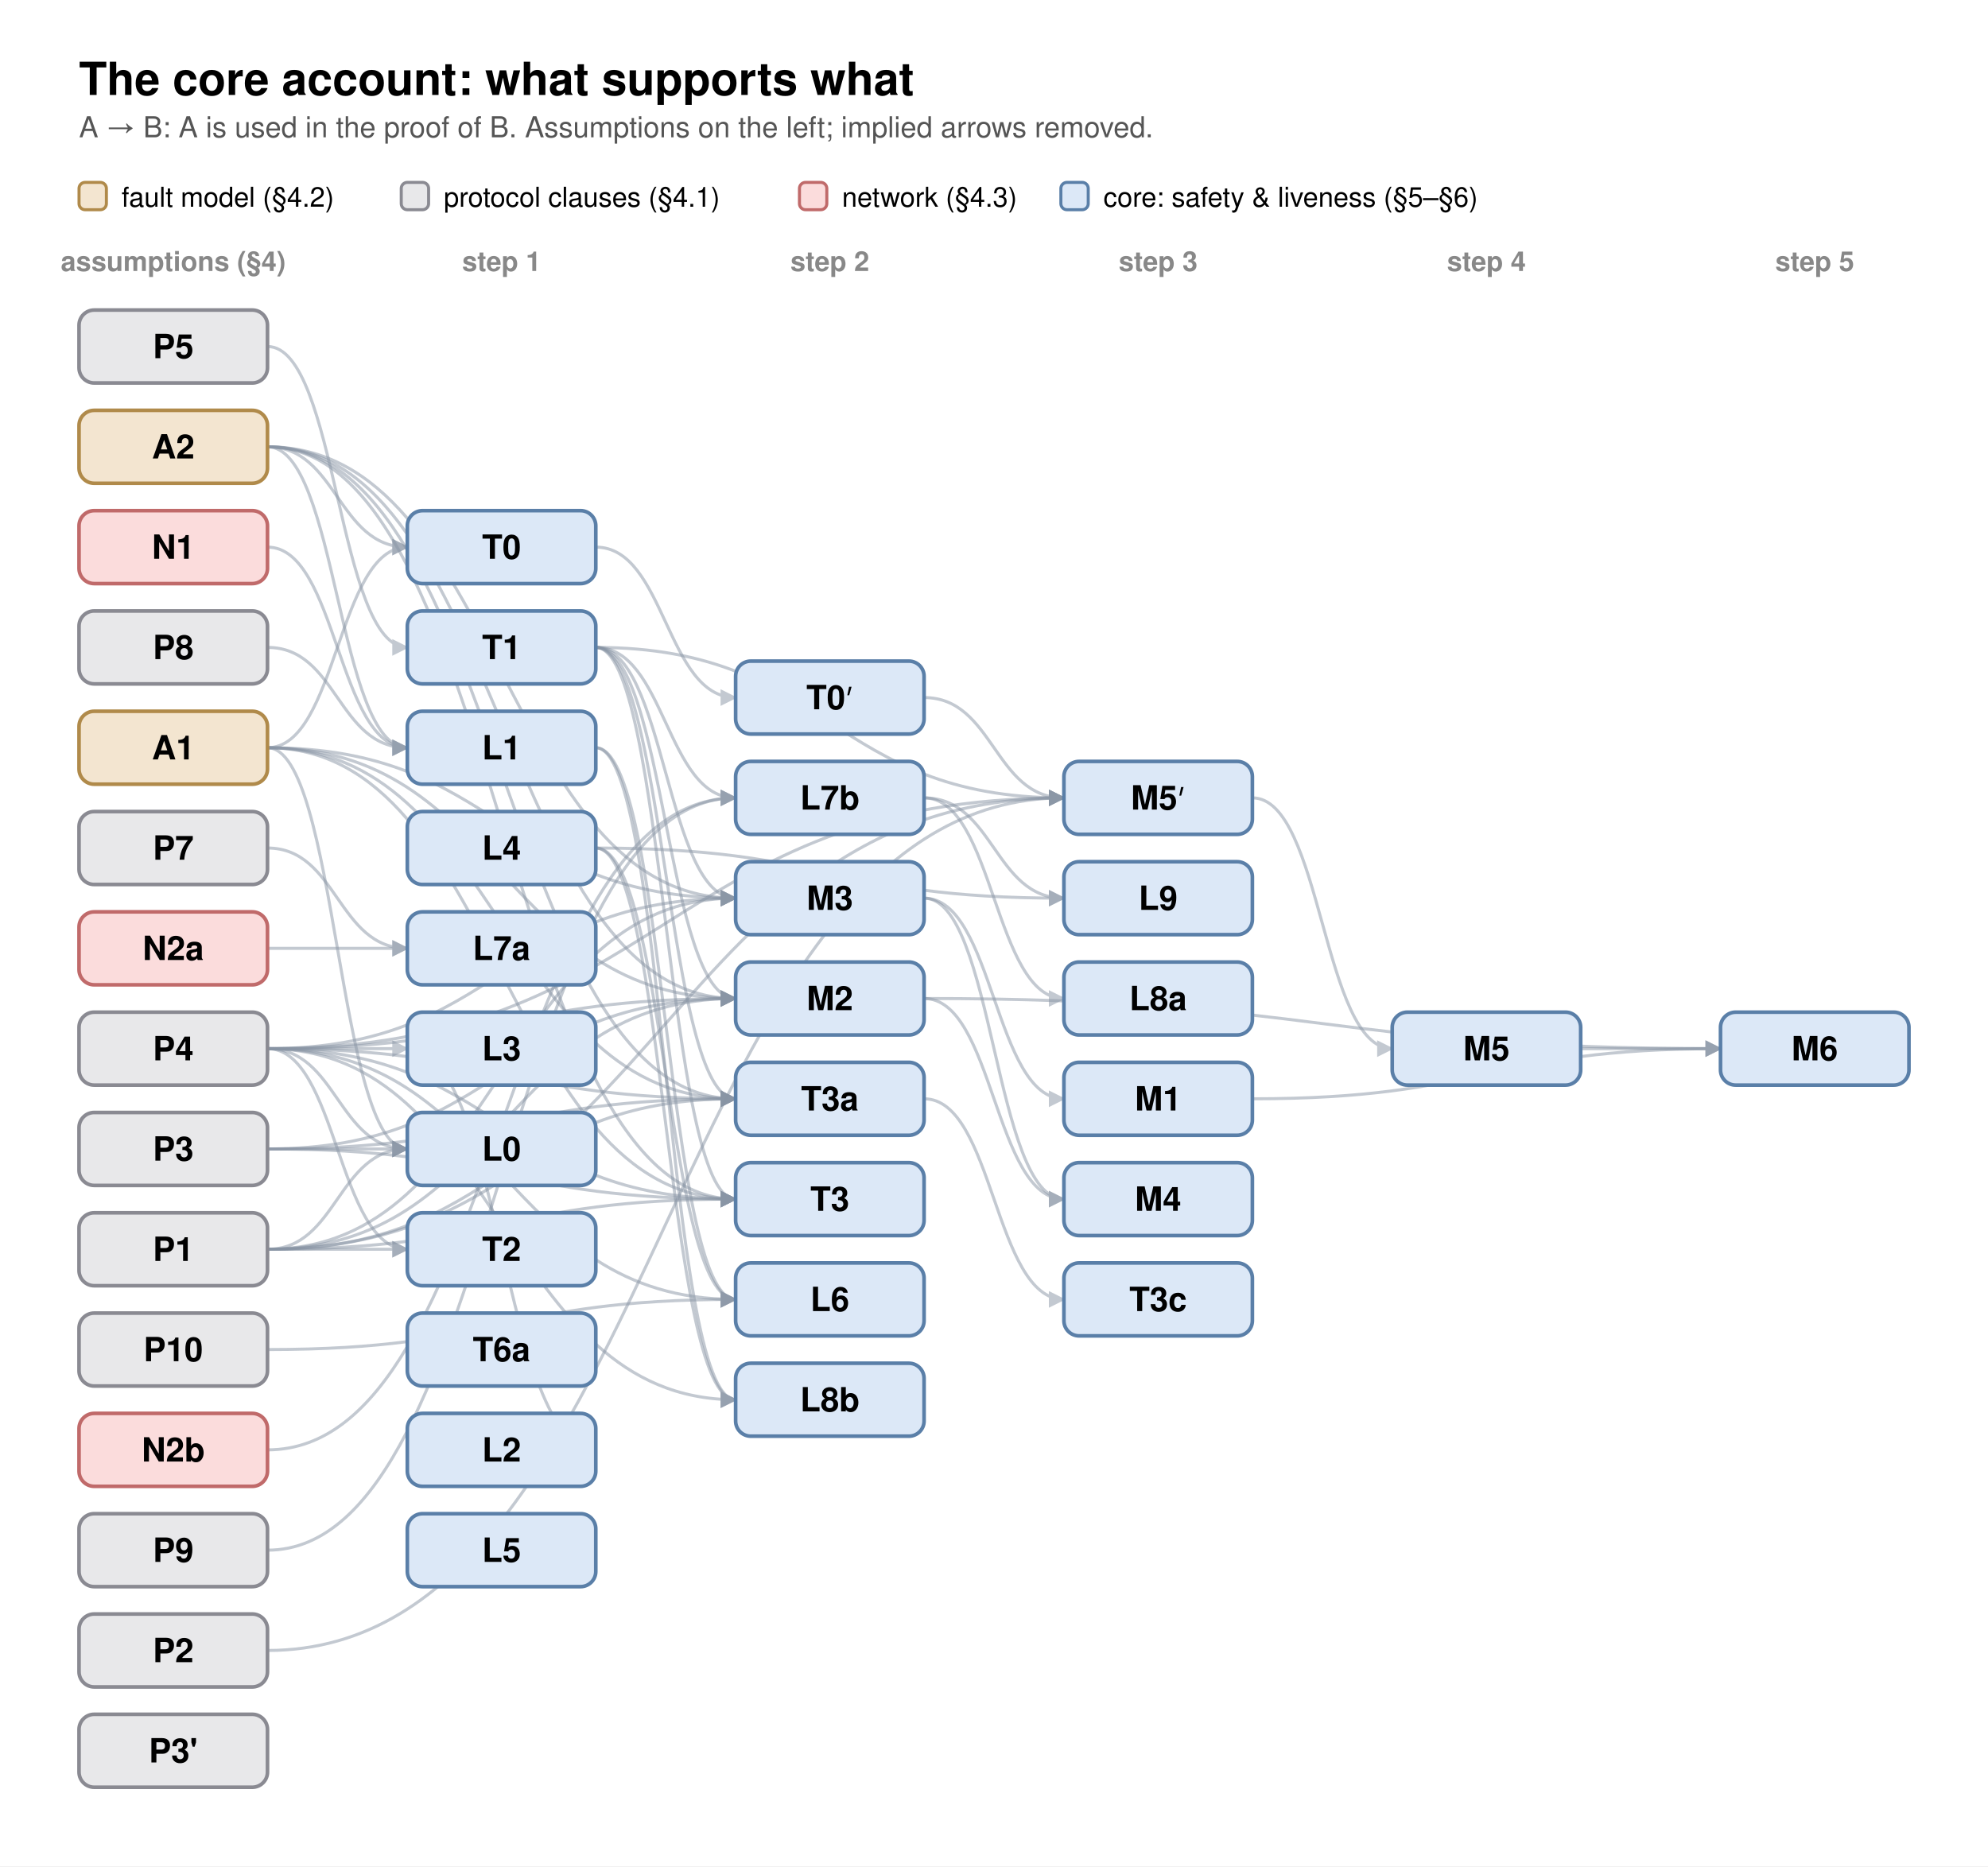
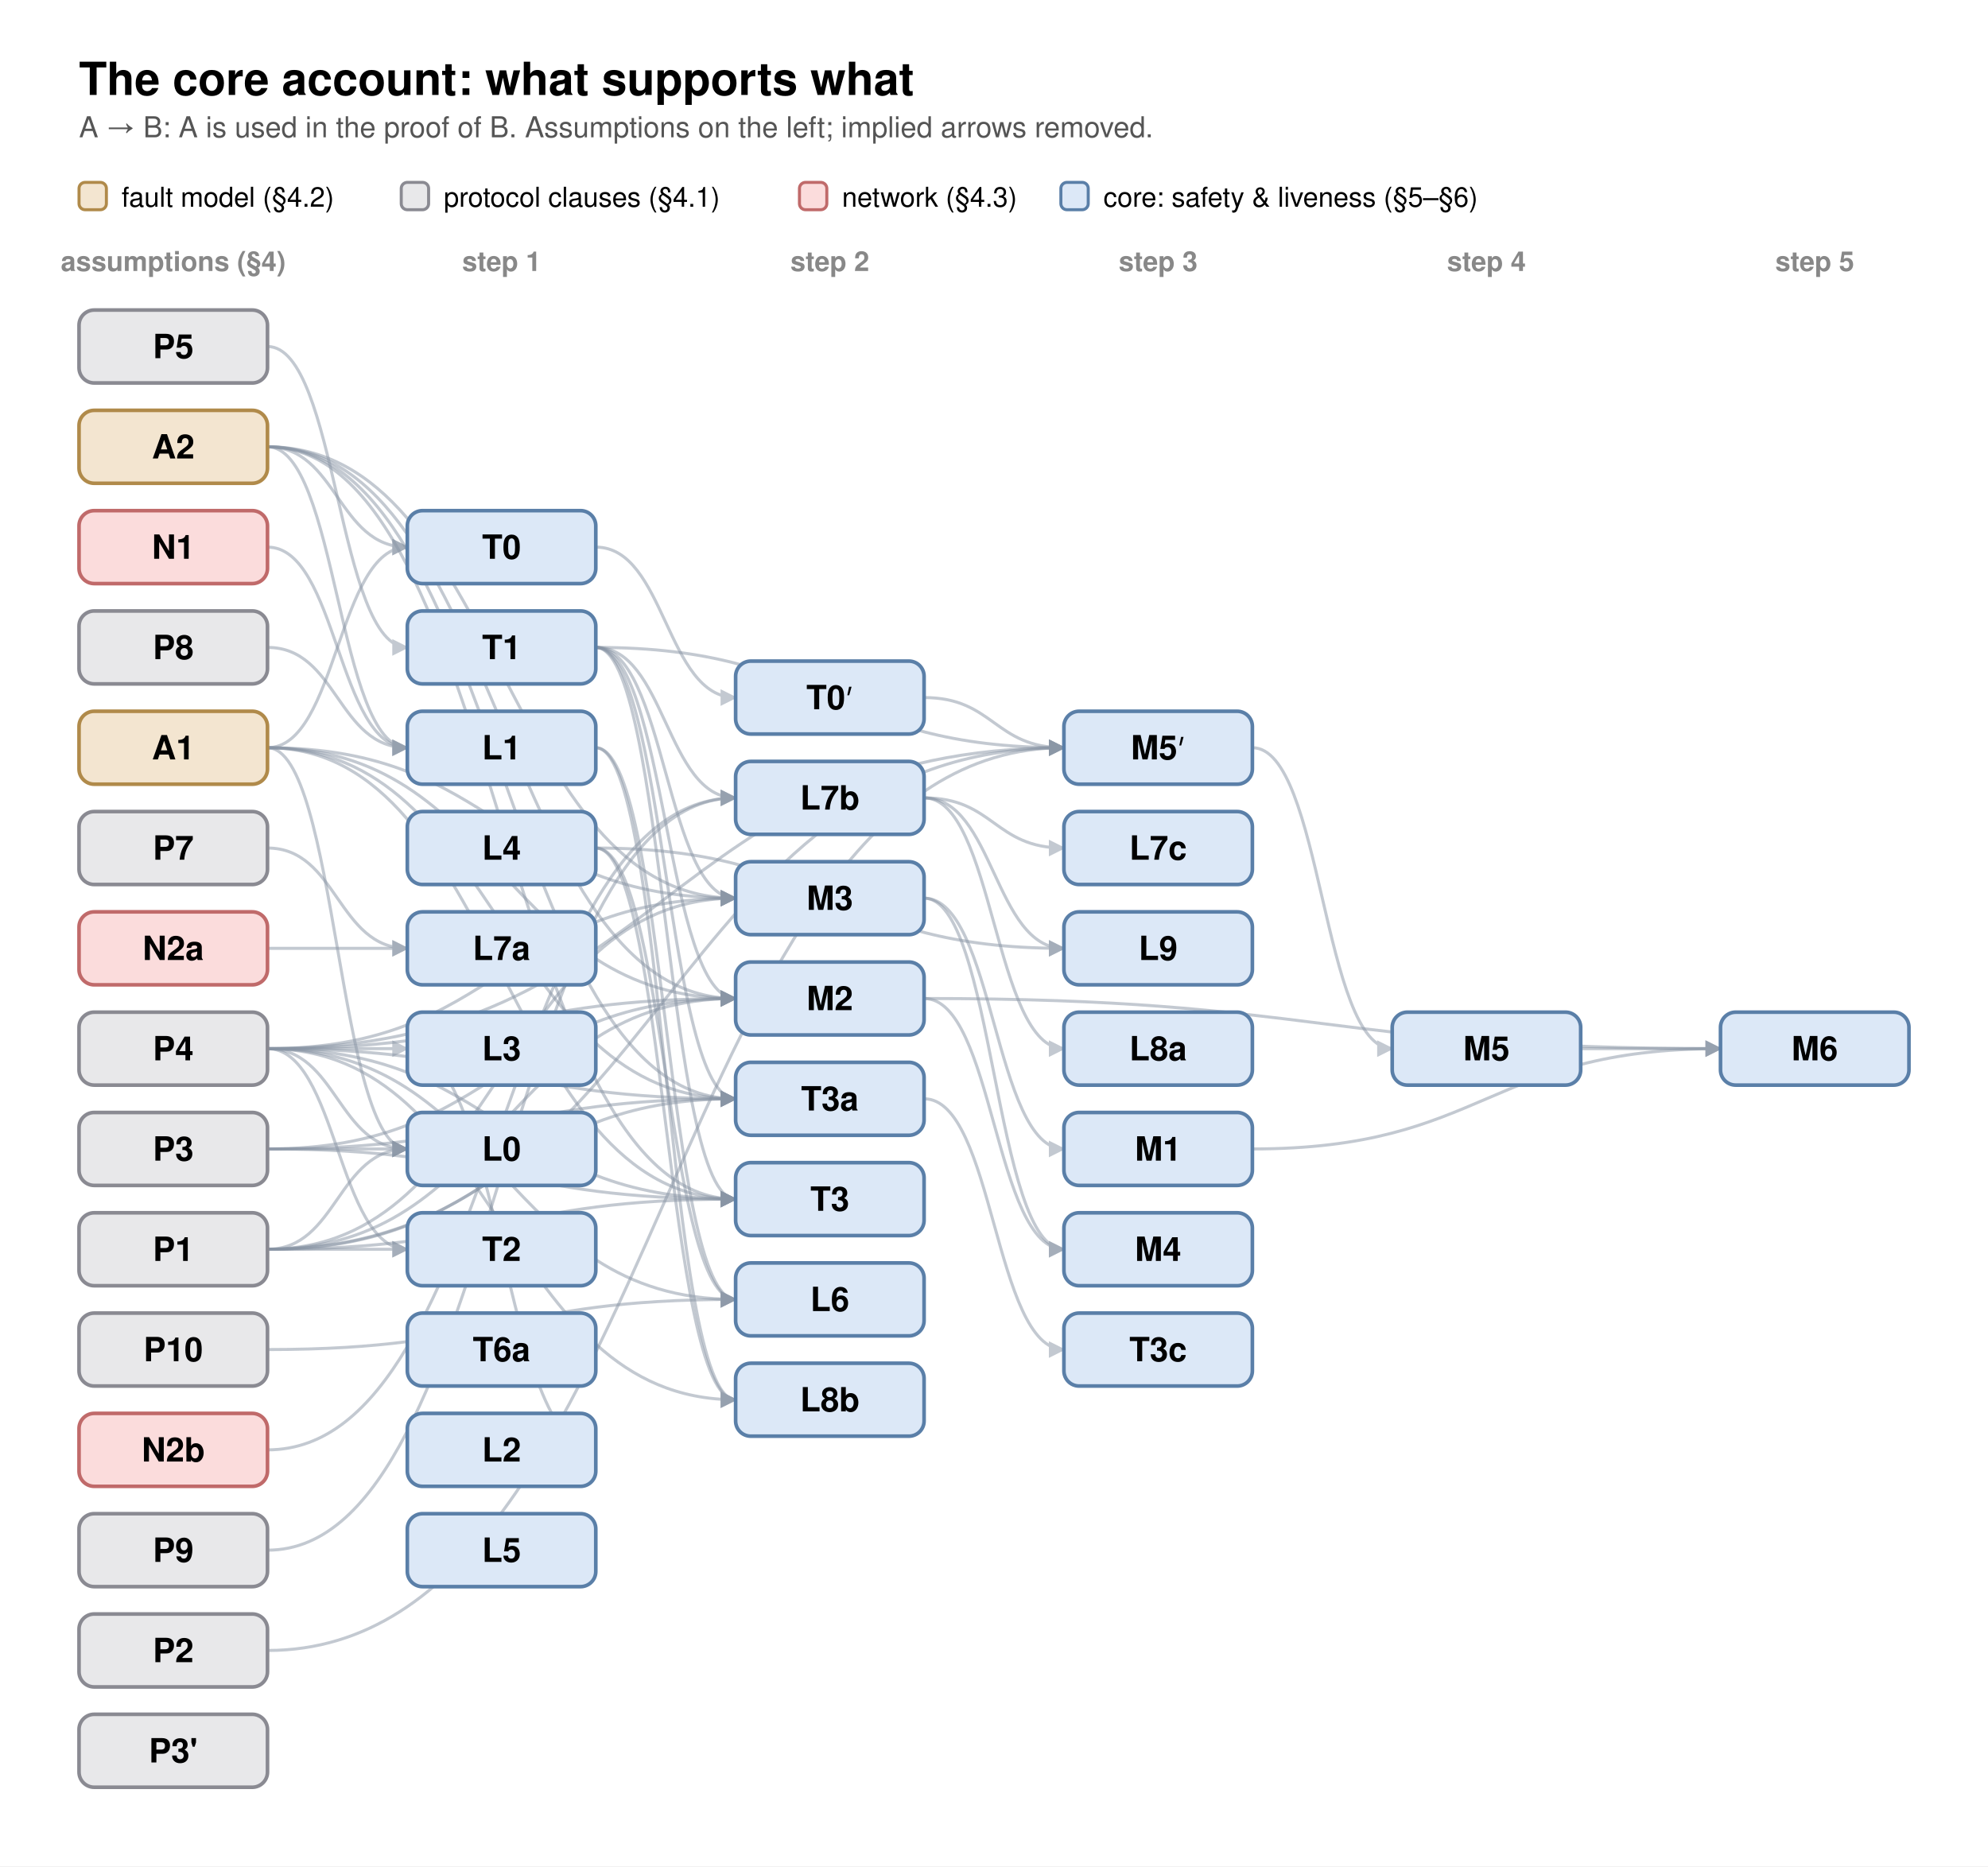
<svg xmlns="http://www.w3.org/2000/svg" width="654" height="614" viewBox="0 0 654 614" font-family="Helvetica,Arial,sans-serif">
  <style>text{dominant-baseline:middle}.lbl{font-size:11px;font-weight:700}.nm{font-size:8.5px;fill:#444}.ttl{font-size:15px;font-weight:700}.sub{font-size:9.5px;fill:#555}.key{font-size:9px}.col{font-size:9px;fill:#888;font-weight:700}</style>
  <rect width="654" height="614" fill="#fff" />
  <defs>
    <marker id="a" viewBox="0 0 10 10" refX="9" refY="5" markerWidth="5.5" markerHeight="5.5" orient="auto-start-reverse">
      <path d="M0,0 L10,5 L0,10 z" fill="#8894a4" />
    </marker>
  </defs>
  <text class="ttl" x="26" y="26">The core account: what supports what</text>
  <text class="sub" x="26" y="42">A → B: A is used in the proof of B. Assumptions on the left; implied arrows removed.</text>
  <rect x="26" y="60" width="9" height="9" rx="2" fill="#f3e5d0" stroke="#b08a4a" />
  <text class="key" x="40" y="65">fault model (§4.2)</text>
  <rect x="132.0" y="60" width="9" height="9" rx="2" fill="#e8e8ea" stroke="#8a8a92" />
  <text class="key" x="146.0" y="65">protocol clauses (§4.1)</text>
  <rect x="263.0" y="60" width="9" height="9" rx="2" fill="#fbdcdc" stroke="#c06a6a" />
  <text class="key" x="277.0" y="65">network (§4.3)</text>
  <rect x="349.0" y="60" width="9" height="9" rx="2" fill="#dce8f7" stroke="#5a7fa8" />
  <text class="key" x="363.0" y="65">core: safety &amp; liveness (§5–§6)</text>
  <text class="col" x="57.0" y="86" text-anchor="middle">assumptions (§4)</text>
  <text class="col" x="165.0" y="86" text-anchor="middle">step 1</text>
  <text class="col" x="273.0" y="86" text-anchor="middle">step 2</text>
  <text class="col" x="381.0" y="86" text-anchor="middle">step 3</text>
  <text class="col" x="489.0" y="86" text-anchor="middle">step 4</text>
  <text class="col" x="597.0" y="86" text-anchor="middle">step 5</text>
+   <path d="M520.0,345.0 C543.0,345.0 543.0,345.0 566.0,345.0" fill="none" stroke="#8894a4" stroke-width="1" opacity="0.5" marker-end="url(#a)" />
+   <path d="M304.0,295.5 C327.0,295.5 327.0,411.0 350.0,411.0" fill="none" stroke="#8894a4" stroke-width="1" opacity="0.5" marker-end="url(#a)" />
+   <path d="M304.0,295.5 C327.0,295.5 327.0,378.0 350.0,378.0" fill="none" stroke="#8894a4" stroke-width="1" opacity="0.5" marker-end="url(#a)" />
+   <path d="M304.0,361.5 C327.0,361.5 327.0,444.0 350.0,444.0" fill="none" stroke="#8894a4" stroke-width="1" opacity="0.5" marker-end="url(#a)" />
+   <path d="M88.0,477.0 C165.0,477.0 165.0,262.5 242.0,262.5" fill="none" stroke="#8894a4" stroke-width="1" opacity="0.5" marker-end="url(#a)" />
+   <path d="M196.0,279.0 C219.0,279.0 219.0,460.5 242.0,460.5" fill="none" stroke="#8894a4" stroke-width="1" opacity="0.5" marker-end="url(#a)" />
+   <path d="M196.0,279.0 C273.0,279.0 273.0,312.0 350.0,312.0" fill="none" stroke="#8894a4" stroke-width="1" opacity="0.5" marker-end="url(#a)" />
+   <path d="M196.0,279.0 C219.0,279.0 219.0,427.5 242.0,427.5" fill="none" stroke="#8894a4" stroke-width="1" opacity="0.5" marker-end="url(#a)" />
+   <path d="M88.0,114.0 C111.0,114.0 111.0,213.0 134.0,213.0" fill="none" stroke="#8894a4" stroke-width="1" opacity="0.5" marker-end="url(#a)" />
+   <path d="M88.0,147.0 C165.0,147.0 165.0,295.5 242.0,295.5" fill="none" stroke="#8894a4" stroke-width="1" opacity="0.5" marker-end="url(#a)" />
+   <path d="M88.0,147.0 C165.0,147.0 165.0,328.5 242.0,328.5" fill="none" stroke="#8894a4" stroke-width="1" opacity="0.5" marker-end="url(#a)" />
+   <path d="M88.0,147.0 C165.0,147.0 165.0,361.5 242.0,361.5" fill="none" stroke="#8894a4" stroke-width="1" opacity="0.5" marker-end="url(#a)" />
+   <path d="M88.0,147.0 C165.0,147.0 165.0,394.5 242.0,394.5" fill="none" stroke="#8894a4" stroke-width="1" opacity="0.5" marker-end="url(#a)" />
+   <path d="M88.0,147.0 C111.0,147.0 111.0,180.0 134.0,180.0" fill="none" stroke="#8894a4" stroke-width="1" opacity="0.5" marker-end="url(#a)" />
+   <path d="M88.0,147.0 C111.0,147.0 111.0,246.0 134.0,246.0" fill="none" stroke="#8894a4" stroke-width="1" opacity="0.5" marker-end="url(#a)" />
  <path d="M88.0,279.0 C111.0,279.0 111.0,312.0 134.0,312.0" fill="none" stroke="#8894a4" stroke-width="1" opacity="0.5" marker-end="url(#a)" />
  <path d="M88.0,180.0 C111.0,180.0 111.0,246.0 134.0,246.0" fill="none" stroke="#8894a4" stroke-width="1" opacity="0.5" marker-end="url(#a)" />
-   <path d="M304.0,295.5 C327.0,295.5 327.0,361.5 350.0,361.5" fill="none" stroke="#8894a4" stroke-width="1" opacity="0.5" marker-end="url(#a)" />
-   <path d="M304.0,295.5 C327.0,295.5 327.0,394.5 350.0,394.5" fill="none" stroke="#8894a4" stroke-width="1" opacity="0.5" marker-end="url(#a)" />
+   <path d="M88.0,312.0 C111.0,312.0 111.0,312.0 134.0,312.0" fill="none" stroke="#8894a4" stroke-width="1" opacity="0.5" marker-end="url(#a)" />
+   <path d="M196.0,180.0 C219.0,180.0 219.0,229.5 242.0,229.5" fill="none" stroke="#8894a4" stroke-width="1" opacity="0.5" marker-end="url(#a)" />
+   <path d="M88.0,345.0 C111.0,345.0 111.0,411.0 134.0,411.0" fill="none" stroke="#8894a4" stroke-width="1" opacity="0.5" marker-end="url(#a)" />
+   <path d="M88.0,345.0 C165.0,345.0 165.0,295.5 242.0,295.5" fill="none" stroke="#8894a4" stroke-width="1" opacity="0.5" marker-end="url(#a)" />
+   <path d="M88.0,345.0 C165.0,345.0 165.0,328.5 242.0,328.5" fill="none" stroke="#8894a4" stroke-width="1" opacity="0.5" marker-end="url(#a)" />
+   <path d="M88.0,345.0 C165.0,345.0 165.0,361.5 242.0,361.5" fill="none" stroke="#8894a4" stroke-width="1" opacity="0.5" marker-end="url(#a)" />
+   <path d="M88.0,345.0 C111.0,345.0 111.0,378.0 134.0,378.0" fill="none" stroke="#8894a4" stroke-width="1" opacity="0.5" marker-end="url(#a)" />
+   <path d="M88.0,345.0 C165.0,345.0 165.0,394.5 242.0,394.5" fill="none" stroke="#8894a4" stroke-width="1" opacity="0.5" marker-end="url(#a)" />
+   <path d="M88.0,345.0 C219.0,345.0 219.0,246.0 350.0,246.0" fill="none" stroke="#8894a4" stroke-width="1" opacity="0.5" marker-end="url(#a)" />
+   <path d="M88.0,345.0 C111.0,345.0 111.0,345.0 134.0,345.0" fill="none" stroke="#8894a4" stroke-width="1" opacity="0.5" marker-end="url(#a)" />
+   <path d="M88.0,345.0 C165.0,345.0 165.0,460.5 242.0,460.5" fill="none" stroke="#8894a4" stroke-width="1" opacity="0.5" marker-end="url(#a)" />
+   <path d="M88.0,345.0 C165.0,345.0 165.0,427.5 242.0,427.5" fill="none" stroke="#8894a4" stroke-width="1" opacity="0.5" marker-end="url(#a)" />
+   <path d="M412.0,378.0 C489.0,378.0 489.0,345.0 566.0,345.0" fill="none" stroke="#8894a4" stroke-width="1" opacity="0.5" marker-end="url(#a)" />
+   <path d="M88.0,246.0 C165.0,246.0 165.0,295.5 242.0,295.5" fill="none" stroke="#8894a4" stroke-width="1" opacity="0.5" marker-end="url(#a)" />
+   <path d="M88.0,246.0 C165.0,246.0 165.0,328.5 242.0,328.5" fill="none" stroke="#8894a4" stroke-width="1" opacity="0.5" marker-end="url(#a)" />
+   <path d="M88.0,246.0 C165.0,246.0 165.0,361.5 242.0,361.5" fill="none" stroke="#8894a4" stroke-width="1" opacity="0.5" marker-end="url(#a)" />
+   <path d="M88.0,246.0 C111.0,246.0 111.0,378.0 134.0,378.0" fill="none" stroke="#8894a4" stroke-width="1" opacity="0.5" marker-end="url(#a)" />
+   <path d="M88.0,246.0 C165.0,246.0 165.0,394.5 242.0,394.5" fill="none" stroke="#8894a4" stroke-width="1" opacity="0.5" marker-end="url(#a)" />
+   <path d="M88.0,246.0 C111.0,246.0 111.0,180.0 134.0,180.0" fill="none" stroke="#8894a4" stroke-width="1" opacity="0.5" marker-end="url(#a)" />
+   <path d="M196.0,213.0 C219.0,213.0 219.0,295.5 242.0,295.5" fill="none" stroke="#8894a4" stroke-width="1" opacity="0.5" marker-end="url(#a)" />
+   <path d="M196.0,213.0 C219.0,213.0 219.0,328.5 242.0,328.5" fill="none" stroke="#8894a4" stroke-width="1" opacity="0.5" marker-end="url(#a)" />
+   <path d="M196.0,213.0 C219.0,213.0 219.0,361.5 242.0,361.5" fill="none" stroke="#8894a4" stroke-width="1" opacity="0.5" marker-end="url(#a)" />
+   <path d="M196.0,213.0 C219.0,213.0 219.0,394.5 242.0,394.5" fill="none" stroke="#8894a4" stroke-width="1" opacity="0.5" marker-end="url(#a)" />
+   <path d="M196.0,213.0 C273.0,213.0 273.0,246.0 350.0,246.0" fill="none" stroke="#8894a4" stroke-width="1" opacity="0.5" marker-end="url(#a)" />
+   <path d="M196.0,213.0 C219.0,213.0 219.0,262.5 242.0,262.5" fill="none" stroke="#8894a4" stroke-width="1" opacity="0.5" marker-end="url(#a)" />
+   <path d="M88.0,543.0 C219.0,543.0 219.0,246.0 350.0,246.0" fill="none" stroke="#8894a4" stroke-width="1" opacity="0.5" marker-end="url(#a)" />
+   <path d="M304.0,328.5 C435.0,328.5 435.0,345.0 566.0,345.0" fill="none" stroke="#8894a4" stroke-width="1" opacity="0.5" marker-end="url(#a)" />
+   <path d="M304.0,328.5 C327.0,328.5 327.0,411.0 350.0,411.0" fill="none" stroke="#8894a4" stroke-width="1" opacity="0.5" marker-end="url(#a)" />
+   <path d="M88.0,510.0 C165.0,510.0 165.0,262.5 242.0,262.5" fill="none" stroke="#8894a4" stroke-width="1" opacity="0.5" marker-end="url(#a)" />
+   <path d="M88.0,444.0 C165.0,444.0 165.0,427.5 242.0,427.5" fill="none" stroke="#8894a4" stroke-width="1" opacity="0.5" marker-end="url(#a)" />
+   <path d="M88.0,411.0 C111.0,411.0 111.0,411.0 134.0,411.0" fill="none" stroke="#8894a4" stroke-width="1" opacity="0.5" marker-end="url(#a)" />
+   <path d="M88.0,411.0 C165.0,411.0 165.0,295.5 242.0,295.5" fill="none" stroke="#8894a4" stroke-width="1" opacity="0.5" marker-end="url(#a)" />
+   <path d="M88.0,411.0 C165.0,411.0 165.0,328.5 242.0,328.5" fill="none" stroke="#8894a4" stroke-width="1" opacity="0.5" marker-end="url(#a)" />
+   <path d="M88.0,411.0 C165.0,411.0 165.0,361.5 242.0,361.5" fill="none" stroke="#8894a4" stroke-width="1" opacity="0.5" marker-end="url(#a)" />
+   <path d="M88.0,411.0 C111.0,411.0 111.0,378.0 134.0,378.0" fill="none" stroke="#8894a4" stroke-width="1" opacity="0.5" marker-end="url(#a)" />
+   <path d="M88.0,411.0 C165.0,411.0 165.0,394.5 242.0,394.5" fill="none" stroke="#8894a4" stroke-width="1" opacity="0.5" marker-end="url(#a)" />
+   <path d="M88.0,411.0 C219.0,411.0 219.0,246.0 350.0,246.0" fill="none" stroke="#8894a4" stroke-width="1" opacity="0.5" marker-end="url(#a)" />
+   <path d="M196.0,246.0 C219.0,246.0 219.0,460.5 242.0,460.5" fill="none" stroke="#8894a4" stroke-width="1" opacity="0.5" marker-end="url(#a)" />
+   <path d="M196.0,246.0 C219.0,246.0 219.0,427.5 242.0,427.5" fill="none" stroke="#8894a4" stroke-width="1" opacity="0.5" marker-end="url(#a)" />
+   <path d="M304.0,229.5 C327.0,229.5 327.0,246.0 350.0,246.0" fill="none" stroke="#8894a4" stroke-width="1" opacity="0.5" marker-end="url(#a)" />
+   <path d="M196.0,477.0 C165.0,477.0 165.0,345.0 134.0,345.0" fill="none" stroke="#8894a4" stroke-width="1" opacity="0.5" marker-end="url(#a)" />
+   <path d="M304.0,262.5 C327.0,262.5 327.0,279.0 350.0,279.0" fill="none" stroke="#8894a4" stroke-width="1" opacity="0.5" marker-end="url(#a)" />
+   <path d="M304.0,262.5 C327.0,262.5 327.0,312.0 350.0,312.0" fill="none" stroke="#8894a4" stroke-width="1" opacity="0.5" marker-end="url(#a)" />
+   <path d="M304.0,262.5 C327.0,262.5 327.0,345.0 350.0,345.0" fill="none" stroke="#8894a4" stroke-width="1" opacity="0.5" marker-end="url(#a)" />
+   <path d="M412.0,246.0 C435.0,246.0 435.0,345.0 458.0,345.0" fill="none" stroke="#8894a4" stroke-width="1" opacity="0.5" marker-end="url(#a)" />
  <path d="M88.0,213.0 C111.0,213.0 111.0,246.0 134.0,246.0" fill="none" stroke="#8894a4" stroke-width="1" opacity="0.5" marker-end="url(#a)" />
-   <path d="M88.0,147.0 C165.0,147.0 165.0,361.5 242.0,361.5" fill="none" stroke="#8894a4" stroke-width="1" opacity="0.5" marker-end="url(#a)" />
-   <path d="M88.0,147.0 C165.0,147.0 165.0,295.5 242.0,295.5" fill="none" stroke="#8894a4" stroke-width="1" opacity="0.5" marker-end="url(#a)" />
-   <path d="M88.0,147.0 C165.0,147.0 165.0,394.5 242.0,394.5" fill="none" stroke="#8894a4" stroke-width="1" opacity="0.5" marker-end="url(#a)" />
-   <path d="M88.0,147.0 C111.0,147.0 111.0,246.0 134.0,246.0" fill="none" stroke="#8894a4" stroke-width="1" opacity="0.5" marker-end="url(#a)" />
-   <path d="M88.0,147.0 C111.0,147.0 111.0,180.0 134.0,180.0" fill="none" stroke="#8894a4" stroke-width="1" opacity="0.5" marker-end="url(#a)" />
-   <path d="M88.0,147.0 C165.0,147.0 165.0,328.5 242.0,328.5" fill="none" stroke="#8894a4" stroke-width="1" opacity="0.5" marker-end="url(#a)" />
-   <path d="M88.0,444.0 C165.0,444.0 165.0,427.5 242.0,427.5" fill="none" stroke="#8894a4" stroke-width="1" opacity="0.5" marker-end="url(#a)" />
-   <path d="M412.0,262.5 C435.0,262.5 435.0,345.0 458.0,345.0" fill="none" stroke="#8894a4" stroke-width="1" opacity="0.5" marker-end="url(#a)" />
-   <path d="M88.0,477.0 C165.0,477.0 165.0,262.5 242.0,262.5" fill="none" stroke="#8894a4" stroke-width="1" opacity="0.5" marker-end="url(#a)" />
-   <path d="M520.0,345.0 C543.0,345.0 543.0,345.0 566.0,345.0" fill="none" stroke="#8894a4" stroke-width="1" opacity="0.5" marker-end="url(#a)" />
-   <path d="M196.0,246.0 C219.0,246.0 219.0,427.5 242.0,427.5" fill="none" stroke="#8894a4" stroke-width="1" opacity="0.5" marker-end="url(#a)" />
-   <path d="M196.0,246.0 C219.0,246.0 219.0,460.5 242.0,460.5" fill="none" stroke="#8894a4" stroke-width="1" opacity="0.5" marker-end="url(#a)" />
-   <path d="M196.0,180.0 C219.0,180.0 219.0,229.5 242.0,229.5" fill="none" stroke="#8894a4" stroke-width="1" opacity="0.5" marker-end="url(#a)" />
-   <path d="M304.0,328.5 C327.0,328.5 327.0,394.5 350.0,394.5" fill="none" stroke="#8894a4" stroke-width="1" opacity="0.5" marker-end="url(#a)" />
-   <path d="M304.0,328.5 C435.0,328.5 435.0,345.0 566.0,345.0" fill="none" stroke="#8894a4" stroke-width="1" opacity="0.5" marker-end="url(#a)" />
-   <path d="M88.0,312.0 C111.0,312.0 111.0,312.0 134.0,312.0" fill="none" stroke="#8894a4" stroke-width="1" opacity="0.5" marker-end="url(#a)" />
-   <path d="M196.0,477.0 C165.0,477.0 165.0,345.0 134.0,345.0" fill="none" stroke="#8894a4" stroke-width="1" opacity="0.5" marker-end="url(#a)" />
-   <path d="M88.0,543.0 C219.0,543.0 219.0,262.5 350.0,262.5" fill="none" stroke="#8894a4" stroke-width="1" opacity="0.5" marker-end="url(#a)" />
  <path d="M88.0,378.0 C165.0,378.0 165.0,394.5 242.0,394.5" fill="none" stroke="#8894a4" stroke-width="1" opacity="0.5" marker-end="url(#a)" />
  <path d="M88.0,378.0 C165.0,378.0 165.0,328.5 242.0,328.5" fill="none" stroke="#8894a4" stroke-width="1" opacity="0.5" marker-end="url(#a)" />
  <path d="M88.0,378.0 C165.0,378.0 165.0,361.5 242.0,361.5" fill="none" stroke="#8894a4" stroke-width="1" opacity="0.5" marker-end="url(#a)" />
  <path d="M88.0,378.0 C111.0,378.0 111.0,378.0 134.0,378.0" fill="none" stroke="#8894a4" stroke-width="1" opacity="0.5" marker-end="url(#a)" />
-   <path d="M304.0,229.5 C327.0,229.5 327.0,262.5 350.0,262.5" fill="none" stroke="#8894a4" stroke-width="1" opacity="0.5" marker-end="url(#a)" />
-   <path d="M88.0,114.0 C111.0,114.0 111.0,213.0 134.0,213.0" fill="none" stroke="#8894a4" stroke-width="1" opacity="0.5" marker-end="url(#a)" />
-   <path d="M412.0,361.5 C489.0,361.5 489.0,345.0 566.0,345.0" fill="none" stroke="#8894a4" stroke-width="1" opacity="0.5" marker-end="url(#a)" />
-   <path d="M304.0,361.5 C327.0,361.5 327.0,427.5 350.0,427.5" fill="none" stroke="#8894a4" stroke-width="1" opacity="0.5" marker-end="url(#a)" />
-   <path d="M304.0,262.5 C327.0,262.5 327.0,328.5 350.0,328.5" fill="none" stroke="#8894a4" stroke-width="1" opacity="0.5" marker-end="url(#a)" />
-   <path d="M304.0,262.5 C327.0,262.5 327.0,295.5 350.0,295.5" fill="none" stroke="#8894a4" stroke-width="1" opacity="0.5" marker-end="url(#a)" />
-   <path d="M88.0,411.0 C219.0,411.0 219.0,262.5 350.0,262.5" fill="none" stroke="#8894a4" stroke-width="1" opacity="0.5" marker-end="url(#a)" />
-   <path d="M88.0,411.0 C165.0,411.0 165.0,361.5 242.0,361.5" fill="none" stroke="#8894a4" stroke-width="1" opacity="0.5" marker-end="url(#a)" />
-   <path d="M88.0,411.0 C165.0,411.0 165.0,295.5 242.0,295.5" fill="none" stroke="#8894a4" stroke-width="1" opacity="0.5" marker-end="url(#a)" />
-   <path d="M88.0,411.0 C111.0,411.0 111.0,411.0 134.0,411.0" fill="none" stroke="#8894a4" stroke-width="1" opacity="0.5" marker-end="url(#a)" />
-   <path d="M88.0,411.0 C165.0,411.0 165.0,394.5 242.0,394.5" fill="none" stroke="#8894a4" stroke-width="1" opacity="0.5" marker-end="url(#a)" />
-   <path d="M88.0,411.0 C165.0,411.0 165.0,328.5 242.0,328.5" fill="none" stroke="#8894a4" stroke-width="1" opacity="0.5" marker-end="url(#a)" />
-   <path d="M88.0,411.0 C111.0,411.0 111.0,378.0 134.0,378.0" fill="none" stroke="#8894a4" stroke-width="1" opacity="0.5" marker-end="url(#a)" />
-   <path d="M88.0,246.0 C165.0,246.0 165.0,361.5 242.0,361.5" fill="none" stroke="#8894a4" stroke-width="1" opacity="0.5" marker-end="url(#a)" />
-   <path d="M88.0,246.0 C165.0,246.0 165.0,295.5 242.0,295.5" fill="none" stroke="#8894a4" stroke-width="1" opacity="0.5" marker-end="url(#a)" />
-   <path d="M88.0,246.0 C165.0,246.0 165.0,394.5 242.0,394.5" fill="none" stroke="#8894a4" stroke-width="1" opacity="0.5" marker-end="url(#a)" />
-   <path d="M88.0,246.0 C111.0,246.0 111.0,180.0 134.0,180.0" fill="none" stroke="#8894a4" stroke-width="1" opacity="0.5" marker-end="url(#a)" />
-   <path d="M88.0,246.0 C165.0,246.0 165.0,328.5 242.0,328.5" fill="none" stroke="#8894a4" stroke-width="1" opacity="0.5" marker-end="url(#a)" />
-   <path d="M88.0,246.0 C111.0,246.0 111.0,378.0 134.0,378.0" fill="none" stroke="#8894a4" stroke-width="1" opacity="0.5" marker-end="url(#a)" />
-   <path d="M88.0,345.0 C219.0,345.0 219.0,262.5 350.0,262.5" fill="none" stroke="#8894a4" stroke-width="1" opacity="0.5" marker-end="url(#a)" />
-   <path d="M88.0,345.0 C165.0,345.0 165.0,361.5 242.0,361.5" fill="none" stroke="#8894a4" stroke-width="1" opacity="0.5" marker-end="url(#a)" />
-   <path d="M88.0,345.0 C165.0,345.0 165.0,295.5 242.0,295.5" fill="none" stroke="#8894a4" stroke-width="1" opacity="0.5" marker-end="url(#a)" />
-   <path d="M88.0,345.0 C165.0,345.0 165.0,460.5 242.0,460.5" fill="none" stroke="#8894a4" stroke-width="1" opacity="0.5" marker-end="url(#a)" />
-   <path d="M88.0,345.0 C111.0,345.0 111.0,345.0 134.0,345.0" fill="none" stroke="#8894a4" stroke-width="1" opacity="0.5" marker-end="url(#a)" />
-   <path d="M88.0,345.0 C111.0,345.0 111.0,411.0 134.0,411.0" fill="none" stroke="#8894a4" stroke-width="1" opacity="0.5" marker-end="url(#a)" />
-   <path d="M88.0,345.0 C165.0,345.0 165.0,394.5 242.0,394.5" fill="none" stroke="#8894a4" stroke-width="1" opacity="0.5" marker-end="url(#a)" />
-   <path d="M88.0,345.0 C165.0,345.0 165.0,328.5 242.0,328.5" fill="none" stroke="#8894a4" stroke-width="1" opacity="0.5" marker-end="url(#a)" />
-   <path d="M88.0,345.0 C165.0,345.0 165.0,427.5 242.0,427.5" fill="none" stroke="#8894a4" stroke-width="1" opacity="0.5" marker-end="url(#a)" />
-   <path d="M88.0,345.0 C111.0,345.0 111.0,378.0 134.0,378.0" fill="none" stroke="#8894a4" stroke-width="1" opacity="0.5" marker-end="url(#a)" />
-   <path d="M196.0,279.0 C219.0,279.0 219.0,427.5 242.0,427.5" fill="none" stroke="#8894a4" stroke-width="1" opacity="0.5" marker-end="url(#a)" />
-   <path d="M196.0,279.0 C219.0,279.0 219.0,460.5 242.0,460.5" fill="none" stroke="#8894a4" stroke-width="1" opacity="0.5" marker-end="url(#a)" />
-   <path d="M196.0,279.0 C273.0,279.0 273.0,295.5 350.0,295.5" fill="none" stroke="#8894a4" stroke-width="1" opacity="0.5" marker-end="url(#a)" />
-   <path d="M88.0,510.0 C165.0,510.0 165.0,262.5 242.0,262.5" fill="none" stroke="#8894a4" stroke-width="1" opacity="0.5" marker-end="url(#a)" />
-   <path d="M196.0,213.0 C273.0,213.0 273.0,262.5 350.0,262.5" fill="none" stroke="#8894a4" stroke-width="1" opacity="0.5" marker-end="url(#a)" />
-   <path d="M196.0,213.0 C219.0,213.0 219.0,361.5 242.0,361.5" fill="none" stroke="#8894a4" stroke-width="1" opacity="0.5" marker-end="url(#a)" />
-   <path d="M196.0,213.0 C219.0,213.0 219.0,295.5 242.0,295.5" fill="none" stroke="#8894a4" stroke-width="1" opacity="0.5" marker-end="url(#a)" />
-   <path d="M196.0,213.0 C219.0,213.0 219.0,394.5 242.0,394.5" fill="none" stroke="#8894a4" stroke-width="1" opacity="0.5" marker-end="url(#a)" />
-   <path d="M196.0,213.0 C219.0,213.0 219.0,328.5 242.0,328.5" fill="none" stroke="#8894a4" stroke-width="1" opacity="0.5" marker-end="url(#a)" />
-   <path d="M196.0,213.0 C219.0,213.0 219.0,262.5 242.0,262.5" fill="none" stroke="#8894a4" stroke-width="1" opacity="0.5" marker-end="url(#a)" />
  <g>
    <rect x="26.0" y="102.0" width="62" height="24" rx="5" fill="#e8e8ea" stroke="#8a8a92" stroke-width="1.2" />
    <text class="lbl" x="57.0" y="114.0" text-anchor="middle">P5</text>
  </g>
  <g>
    <rect x="26.0" y="135.0" width="62" height="24" rx="5" fill="#f3e5d0" stroke="#b08a4a" stroke-width="1.2" />
    <text class="lbl" x="57.0" y="147.0" text-anchor="middle">A2</text>
  </g>
  <g>
    <rect x="26.0" y="168.0" width="62" height="24" rx="5" fill="#fbdcdc" stroke="#c06a6a" stroke-width="1.2" />
    <text class="lbl" x="57.0" y="180.0" text-anchor="middle">N1</text>
  </g>
  <g>
    <rect x="26.0" y="201.0" width="62" height="24" rx="5" fill="#e8e8ea" stroke="#8a8a92" stroke-width="1.2" />
    <text class="lbl" x="57.0" y="213.0" text-anchor="middle">P8</text>
  </g>
  <g>
    <rect x="26.0" y="234.0" width="62" height="24" rx="5" fill="#f3e5d0" stroke="#b08a4a" stroke-width="1.2" />
    <text class="lbl" x="57.0" y="246.0" text-anchor="middle">A1</text>
  </g>
  <g>
    <rect x="26.0" y="267.0" width="62" height="24" rx="5" fill="#e8e8ea" stroke="#8a8a92" stroke-width="1.2" />
    <text class="lbl" x="57.0" y="279.0" text-anchor="middle">P7</text>
  </g>
  <g>
    <rect x="26.0" y="300.0" width="62" height="24" rx="5" fill="#fbdcdc" stroke="#c06a6a" stroke-width="1.2" />
    <text class="lbl" x="57.0" y="312.0" text-anchor="middle">N2a</text>
  </g>
  <g>
    <rect x="26.0" y="333.0" width="62" height="24" rx="5" fill="#e8e8ea" stroke="#8a8a92" stroke-width="1.2" />
    <text class="lbl" x="57.0" y="345.0" text-anchor="middle">P4</text>
  </g>
  <g>
    <rect x="26.0" y="366.0" width="62" height="24" rx="5" fill="#e8e8ea" stroke="#8a8a92" stroke-width="1.2" />
    <text class="lbl" x="57.0" y="378.0" text-anchor="middle">P3</text>
  </g>
  <g>
    <rect x="26.0" y="399.0" width="62" height="24" rx="5" fill="#e8e8ea" stroke="#8a8a92" stroke-width="1.2" />
    <text class="lbl" x="57.0" y="411.0" text-anchor="middle">P1</text>
  </g>
  <g>
    <rect x="26.0" y="432.0" width="62" height="24" rx="5" fill="#e8e8ea" stroke="#8a8a92" stroke-width="1.2" />
    <text class="lbl" x="57.0" y="444.0" text-anchor="middle">P10</text>
  </g>
  <g>
    <rect x="26.0" y="465.0" width="62" height="24" rx="5" fill="#fbdcdc" stroke="#c06a6a" stroke-width="1.2" />
    <text class="lbl" x="57.0" y="477.0" text-anchor="middle">N2b</text>
  </g>
  <g>
    <rect x="26.0" y="498.0" width="62" height="24" rx="5" fill="#e8e8ea" stroke="#8a8a92" stroke-width="1.2" />
    <text class="lbl" x="57.0" y="510.0" text-anchor="middle">P9</text>
  </g>
  <g>
    <rect x="26.0" y="531.0" width="62" height="24" rx="5" fill="#e8e8ea" stroke="#8a8a92" stroke-width="1.2" />
    <text class="lbl" x="57.0" y="543.0" text-anchor="middle">P2</text>
  </g>
  <g>
    <rect x="26.0" y="564.0" width="62" height="24" rx="5" fill="#e8e8ea" stroke="#8a8a92" stroke-width="1.2" />
    <text class="lbl" x="57.0" y="576.0" text-anchor="middle">P3'</text>
  </g>
  <g>
    <rect x="134.0" y="168.0" width="62" height="24" rx="5" fill="#dce8f7" stroke="#5a7fa8" stroke-width="1.2" />
    <text class="lbl" x="165.0" y="180.0" text-anchor="middle">T0</text>
  </g>
  <g>
    <rect x="134.0" y="201.0" width="62" height="24" rx="5" fill="#dce8f7" stroke="#5a7fa8" stroke-width="1.2" />
    <text class="lbl" x="165.0" y="213.0" text-anchor="middle">T1</text>
  </g>
  <g>
    <rect x="134.0" y="234.0" width="62" height="24" rx="5" fill="#dce8f7" stroke="#5a7fa8" stroke-width="1.2" />
    <text class="lbl" x="165.0" y="246.0" text-anchor="middle">L1</text>
  </g>
  <g>
    <rect x="134.0" y="267.0" width="62" height="24" rx="5" fill="#dce8f7" stroke="#5a7fa8" stroke-width="1.2" />
    <text class="lbl" x="165.0" y="279.0" text-anchor="middle">L4</text>
  </g>
  <g>
    <rect x="134.0" y="300.0" width="62" height="24" rx="5" fill="#dce8f7" stroke="#5a7fa8" stroke-width="1.2" />
    <text class="lbl" x="165.0" y="312.0" text-anchor="middle">L7a</text>
  </g>
  <g>
    <rect x="134.0" y="333.0" width="62" height="24" rx="5" fill="#dce8f7" stroke="#5a7fa8" stroke-width="1.2" />
    <text class="lbl" x="165.0" y="345.0" text-anchor="middle">L3</text>
  </g>
  <g>
    <rect x="134.0" y="366.0" width="62" height="24" rx="5" fill="#dce8f7" stroke="#5a7fa8" stroke-width="1.2" />
    <text class="lbl" x="165.0" y="378.0" text-anchor="middle">L0</text>
  </g>
  <g>
    <rect x="134.0" y="399.0" width="62" height="24" rx="5" fill="#dce8f7" stroke="#5a7fa8" stroke-width="1.2" />
    <text class="lbl" x="165.0" y="411.0" text-anchor="middle">T2</text>
  </g>
  <g>
    <rect x="134.0" y="432.0" width="62" height="24" rx="5" fill="#dce8f7" stroke="#5a7fa8" stroke-width="1.2" />
    <text class="lbl" x="165.0" y="444.0" text-anchor="middle">T6a</text>
  </g>
  <g>
    <rect x="134.0" y="465.0" width="62" height="24" rx="5" fill="#dce8f7" stroke="#5a7fa8" stroke-width="1.2" />
    <text class="lbl" x="165.0" y="477.0" text-anchor="middle">L2</text>
  </g>
  <g>
    <rect x="134.0" y="498.0" width="62" height="24" rx="5" fill="#dce8f7" stroke="#5a7fa8" stroke-width="1.2" />
    <text class="lbl" x="165.0" y="510.0" text-anchor="middle">L5</text>
  </g>
  <g>
    <rect x="242.0" y="217.5" width="62" height="24" rx="5" fill="#dce8f7" stroke="#5a7fa8" stroke-width="1.2" />
    <text class="lbl" x="273.0" y="229.5" text-anchor="middle">T0′</text>
  </g>
  <g>
    <rect x="242.0" y="250.5" width="62" height="24" rx="5" fill="#dce8f7" stroke="#5a7fa8" stroke-width="1.2" />
    <text class="lbl" x="273.0" y="262.5" text-anchor="middle">L7b</text>
  </g>
  <g>
    <rect x="242.0" y="283.5" width="62" height="24" rx="5" fill="#dce8f7" stroke="#5a7fa8" stroke-width="1.2" />
    <text class="lbl" x="273.0" y="295.5" text-anchor="middle">M3</text>
  </g>
  <g>
    <rect x="242.0" y="316.5" width="62" height="24" rx="5" fill="#dce8f7" stroke="#5a7fa8" stroke-width="1.2" />
    <text class="lbl" x="273.0" y="328.5" text-anchor="middle">M2</text>
  </g>
  <g>
    <rect x="242.0" y="349.5" width="62" height="24" rx="5" fill="#dce8f7" stroke="#5a7fa8" stroke-width="1.2" />
    <text class="lbl" x="273.0" y="361.5" text-anchor="middle">T3a</text>
  </g>
  <g>
    <rect x="242.0" y="382.5" width="62" height="24" rx="5" fill="#dce8f7" stroke="#5a7fa8" stroke-width="1.2" />
    <text class="lbl" x="273.0" y="394.5" text-anchor="middle">T3</text>
  </g>
  <g>
    <rect x="242.0" y="415.5" width="62" height="24" rx="5" fill="#dce8f7" stroke="#5a7fa8" stroke-width="1.2" />
    <text class="lbl" x="273.0" y="427.5" text-anchor="middle">L6</text>
  </g>
  <g>
    <rect x="242.0" y="448.5" width="62" height="24" rx="5" fill="#dce8f7" stroke="#5a7fa8" stroke-width="1.2" />
    <text class="lbl" x="273.0" y="460.5" text-anchor="middle">L8b</text>
  </g>
  <g>
+     <rect x="350.0" y="234.0" width="62" height="24" rx="5" fill="#dce8f7" stroke="#5a7fa8" stroke-width="1.2" />
+     <text class="lbl" x="381.0" y="246.0" text-anchor="middle">M5′</text>
+   </g>
+   <g>
+     <rect x="350.0" y="267.0" width="62" height="24" rx="5" fill="#dce8f7" stroke="#5a7fa8" stroke-width="1.2" />
+     <text class="lbl" x="381.0" y="279.0" text-anchor="middle">L7c</text>
+   </g>
+   <g>
+     <rect x="350.0" y="300.0" width="62" height="24" rx="5" fill="#dce8f7" stroke="#5a7fa8" stroke-width="1.2" />
+     <text class="lbl" x="381.0" y="312.0" text-anchor="middle">L9</text>
+   </g>
+   <g>
+     <rect x="350.0" y="333.0" width="62" height="24" rx="5" fill="#dce8f7" stroke="#5a7fa8" stroke-width="1.2" />
+     <text class="lbl" x="381.0" y="345.0" text-anchor="middle">L8a</text>
+   </g>
+   <g>
+     <rect x="350.0" y="366.0" width="62" height="24" rx="5" fill="#dce8f7" stroke="#5a7fa8" stroke-width="1.2" />
+     <text class="lbl" x="381.0" y="378.0" text-anchor="middle">M1</text>
+   </g>
+   <g>
+     <rect x="350.0" y="399.0" width="62" height="24" rx="5" fill="#dce8f7" stroke="#5a7fa8" stroke-width="1.2" />
+     <text class="lbl" x="381.0" y="411.0" text-anchor="middle">M4</text>
+   </g>
+   <g>
+     <rect x="350.0" y="432.0" width="62" height="24" rx="5" fill="#dce8f7" stroke="#5a7fa8" stroke-width="1.2" />
+     <text class="lbl" x="381.0" y="444.0" text-anchor="middle">T3c</text>
+   </g>
+   <g>
    <rect x="566.0" y="333.0" width="62" height="24" rx="5" fill="#dce8f7" stroke="#5a7fa8" stroke-width="1.2" />
    <text class="lbl" x="597.0" y="345.0" text-anchor="middle">M6</text>
  </g>
  <g>
-     <rect x="350.0" y="250.5" width="62" height="24" rx="5" fill="#dce8f7" stroke="#5a7fa8" stroke-width="1.2" />
-     <text class="lbl" x="381.0" y="262.5" text-anchor="middle">M5′</text>
-   </g>
-   <g>
-     <rect x="350.0" y="283.5" width="62" height="24" rx="5" fill="#dce8f7" stroke="#5a7fa8" stroke-width="1.2" />
-     <text class="lbl" x="381.0" y="295.5" text-anchor="middle">L9</text>
-   </g>
-   <g>
-     <rect x="350.0" y="316.5" width="62" height="24" rx="5" fill="#dce8f7" stroke="#5a7fa8" stroke-width="1.2" />
-     <text class="lbl" x="381.0" y="328.5" text-anchor="middle">L8a</text>
-   </g>
-   <g>
-     <rect x="350.0" y="349.5" width="62" height="24" rx="5" fill="#dce8f7" stroke="#5a7fa8" stroke-width="1.2" />
-     <text class="lbl" x="381.0" y="361.5" text-anchor="middle">M1</text>
-   </g>
-   <g>
-     <rect x="350.0" y="382.5" width="62" height="24" rx="5" fill="#dce8f7" stroke="#5a7fa8" stroke-width="1.2" />
-     <text class="lbl" x="381.0" y="394.5" text-anchor="middle">M4</text>
-   </g>
-   <g>
-     <rect x="350.0" y="415.5" width="62" height="24" rx="5" fill="#dce8f7" stroke="#5a7fa8" stroke-width="1.2" />
-     <text class="lbl" x="381.0" y="427.5" text-anchor="middle">T3c</text>
-   </g>
-   <g>
    <rect x="458.0" y="333.0" width="62" height="24" rx="5" fill="#dce8f7" stroke="#5a7fa8" stroke-width="1.2" />
    <text class="lbl" x="489.0" y="345.0" text-anchor="middle">M5</text>
  </g>
</svg>
